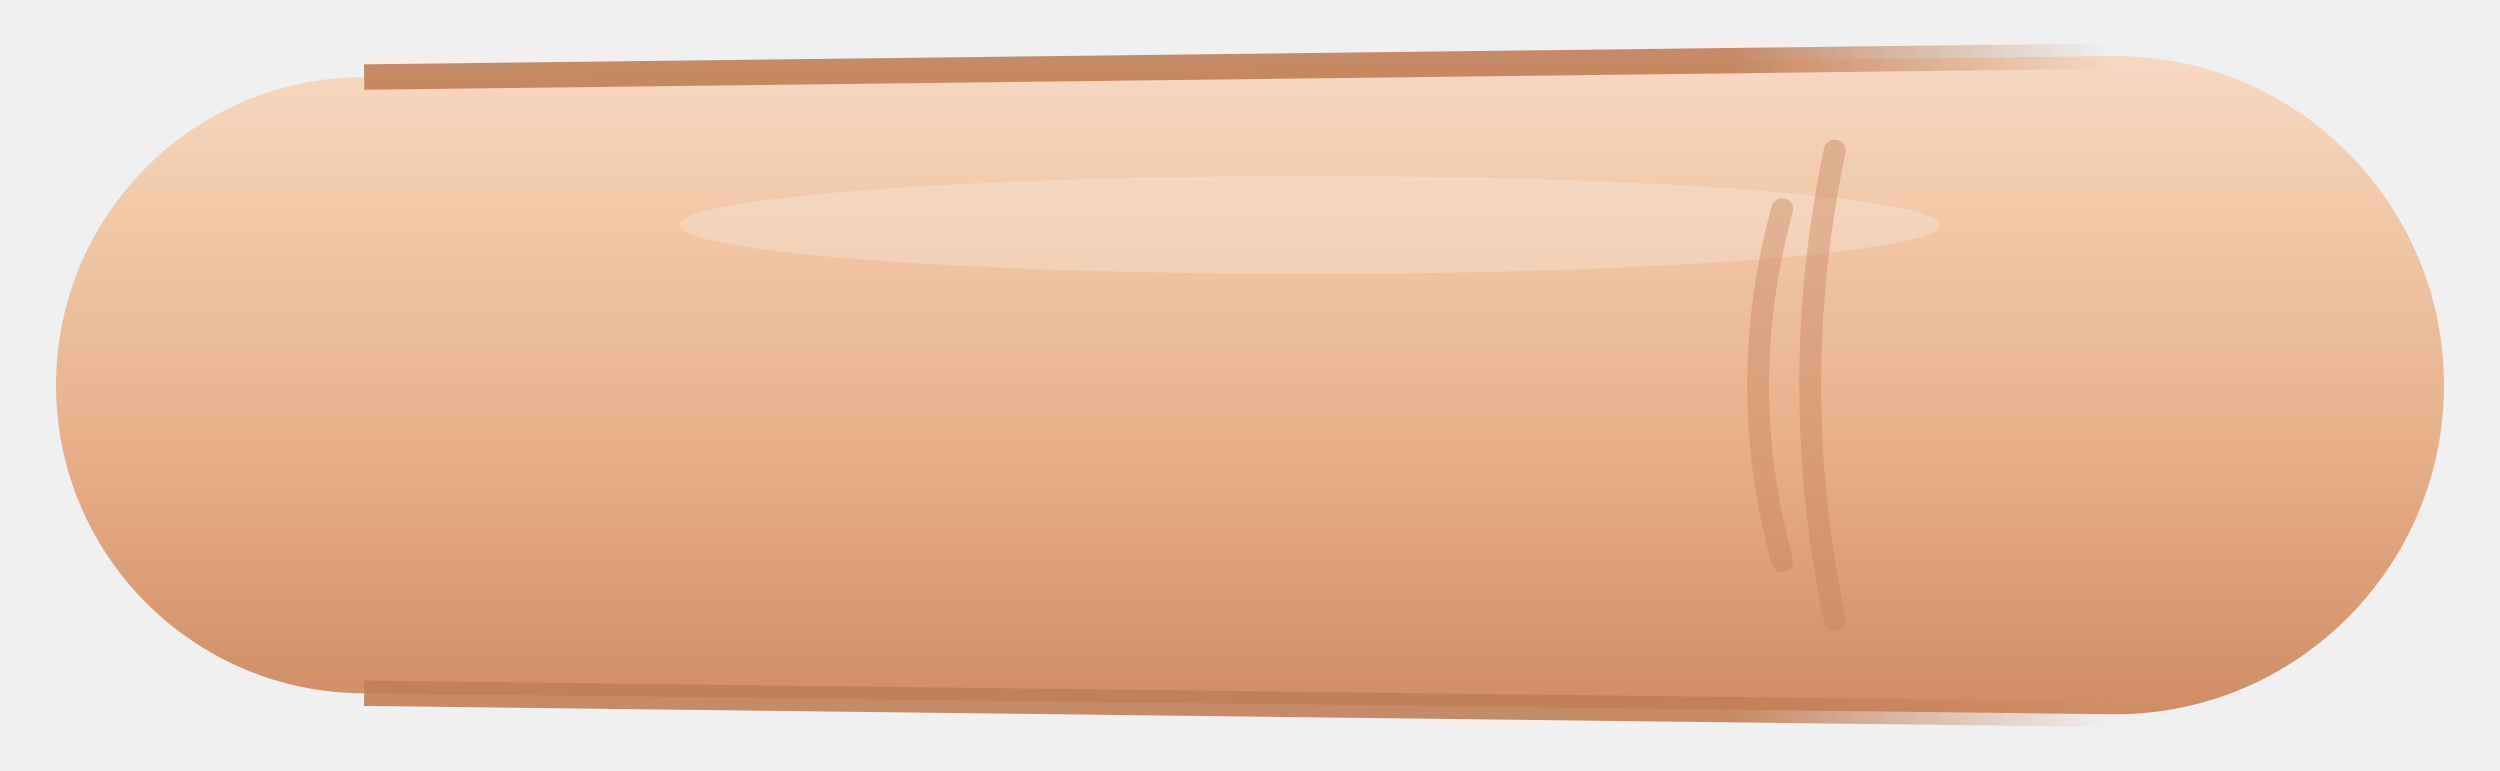
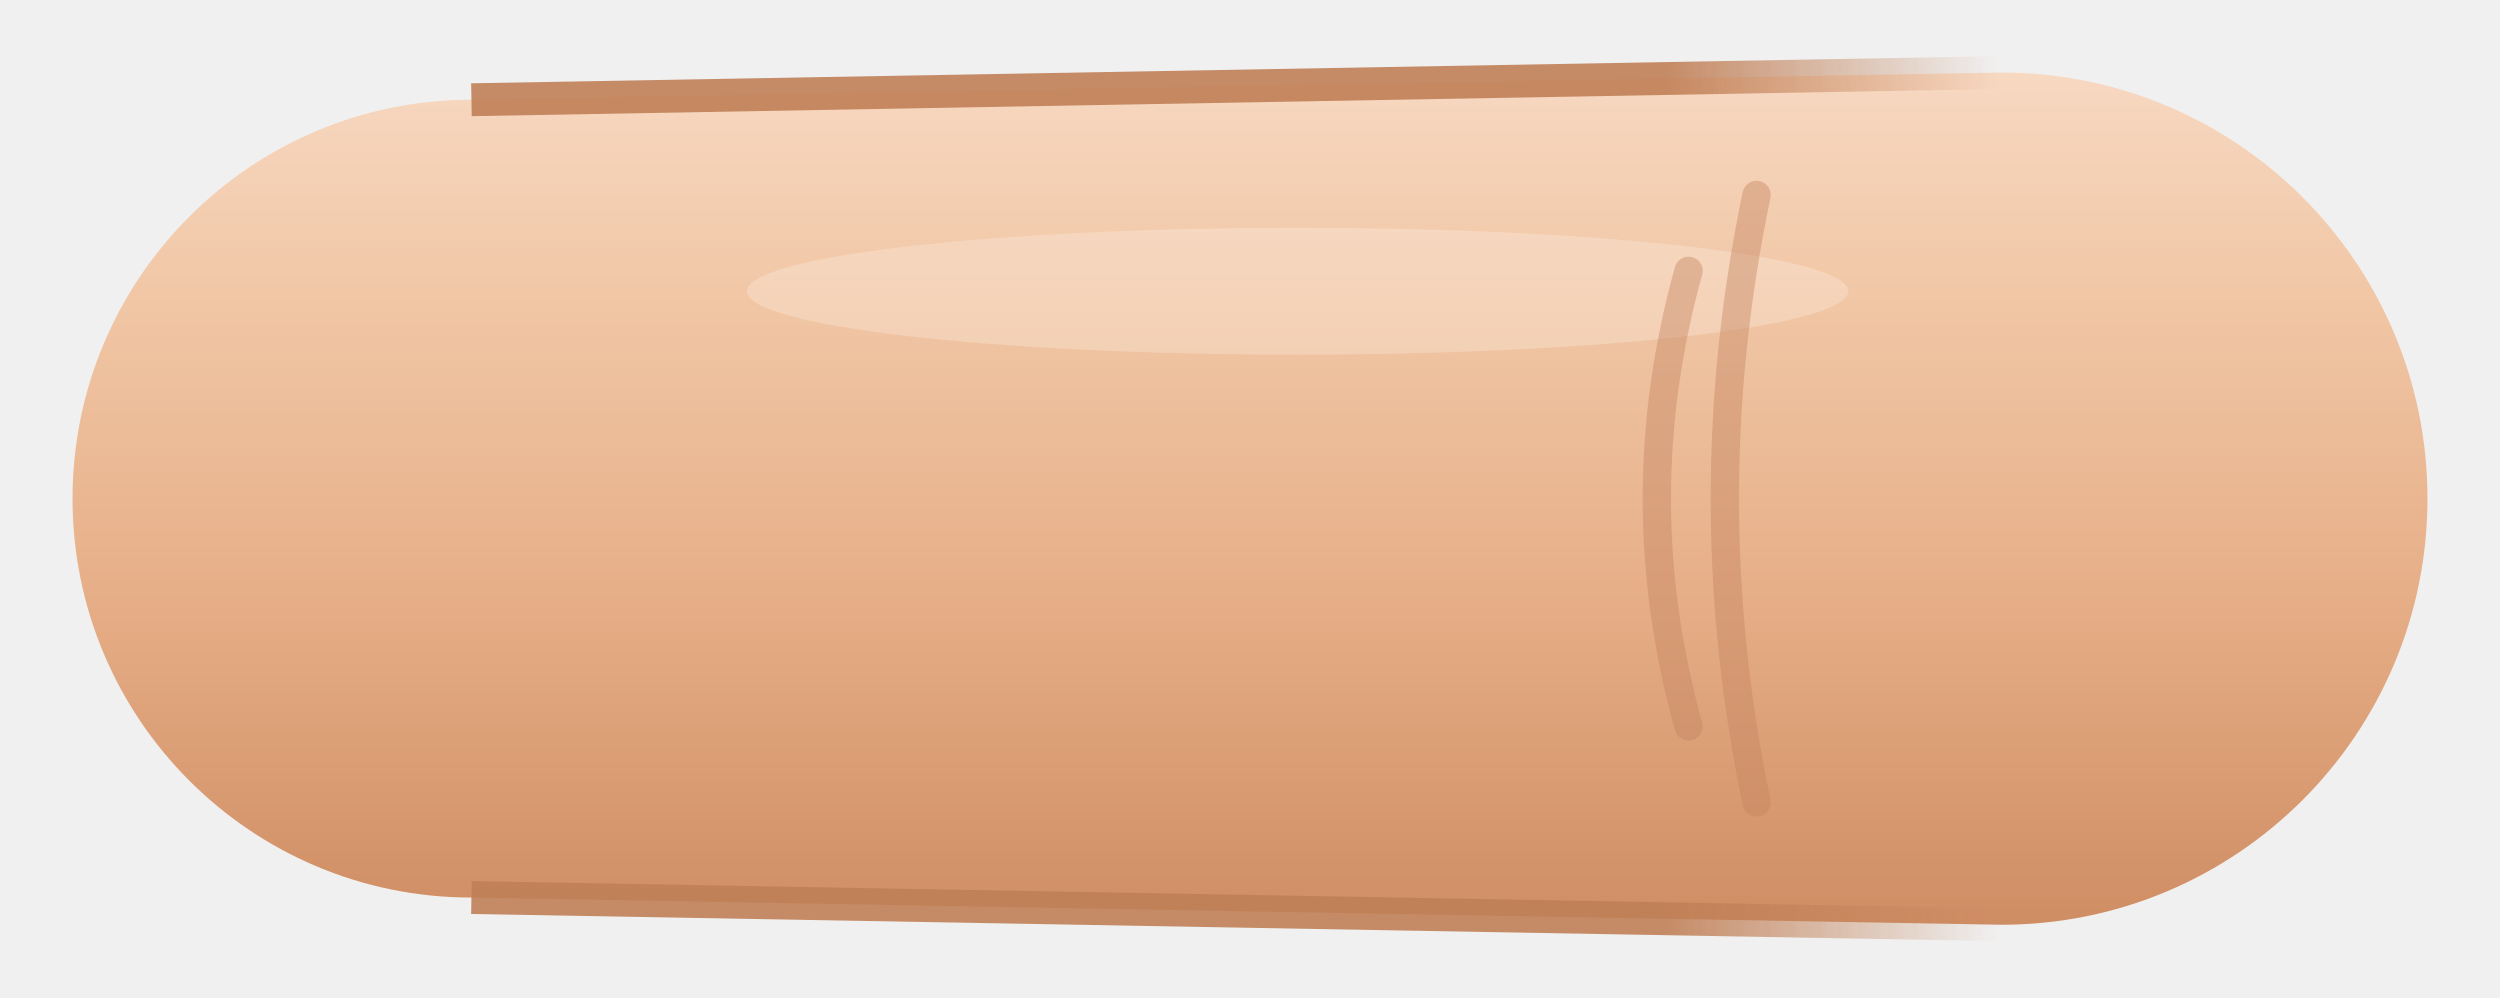
- <svg xmlns="http://www.w3.org/2000/svg" viewBox="-2.416 -0.44 2.856 0.88" fill="none">
+ <svg xmlns="http://www.w3.org/2000/svg" viewBox="-1.766 -0.44 2.206 0.88" fill="none">
  <defs>
    <linearGradient id="skin-index2" x1="0" y1="0" x2="0" y2="1">
      <stop offset="0%" stop-color="#f7d8c1" />
      <stop offset="26%" stop-color="#f1c7a6" />
      <stop offset="62%" stop-color="#e6ae87" />
      <stop offset="100%" stop-color="#cf8d63" />
    </linearGradient>
-     <linearGradient id="edge-index2" gradientUnits="userSpaceOnUse" x1="0" y1="0" x2="-0.44" y2="0">
+     <linearGradient id="edge-index2" gradientUnits="userSpaceOnUse" x1="0" y1="0" x2="-0.297" y2="0">
      <stop offset="0%" stop-color="#c07f56" stop-opacity="0" />
      <stop offset="100%" stop-color="#c07f56" stop-opacity="1" />
    </linearGradient>
    <clipPath id="clip-index2">
-       <path d="M 0 -0.376 L -2 -0.352 A 0.352 0.352 0 0 0 -2 0.352 L 0 0.376 A 0.376 0.376 0 0 0 0 -0.376 Z" />
+       <path d="M 0 -0.376 L -1.35 -0.352 A 0.352 0.352 0 0 0 -1.35 0.352 L 0 0.376 A 0.376 0.376 0 0 0 0 -0.376 Z" />
    </clipPath>
  </defs>
  <g class="part" data-part="index-2" data-facing="left">
-     <path class="skin" d="M 0 -0.376 L -2 -0.352 A 0.352 0.352 0 0 0 -2 0.352 L 0 0.376 A 0.376 0.376 0 0 0 0 -0.376 Z" />
+     <path class="skin" d="M 0 -0.376 L -1.35 -0.352 A 0.352 0.352 0 0 0 -1.35 0.352 L 0 0.376 A 0.376 0.376 0 0 0 0 -0.376 Z" />
    <g clip-path="url(#clip-index2)">
-       <ellipse class="shine" cx="-0.92" cy="-0.183" rx="0.72" ry="0.056" />
-       <path class="crease" d="M -0.32 -0.268 Q -0.376 0 -0.32 0.268 M -0.38 -0.201 Q -0.435 0 -0.38 0.201" />
+       <ellipse class="shine" cx="-0.621" cy="-0.183" rx="0.486" ry="0.056" />
+       <path class="crease" d="M -0.216 -0.268 Q -0.272 0 -0.216 0.268 M -0.276 -0.201 Q -0.332 0 -0.276 0.201" />
    </g>
-     <path class="edge" d="M 0 -0.376 L -2 -0.352" />
-     <path class="edge" d="M 0 0.376 L -2 0.352" />
+     <path class="edge" d="M 0 -0.376 L -1.35 -0.352" />
+     <path class="edge" d="M 0 0.376 L -1.35 0.352" />
  </g>
  <style>
    .skin { fill: url(#skin-index2); }
    .shine { fill: #fff6ee; opacity: 0.26; }
    .crease { fill: none; stroke: #c4835f; stroke-width: 0.025; stroke-linecap: round; opacity: 0.42; }
    .edge { fill: none; stroke: url(#edge-index2); stroke-width: 0.029; stroke-linecap: butt; opacity: 0.9; }
    .nail { fill: #fbe9e0; stroke: #d3a08a; stroke-width: 0.02; opacity: 0.95; }
    .nail-shine { fill: #fff; opacity: 0.45; }
  </style>
</svg>
